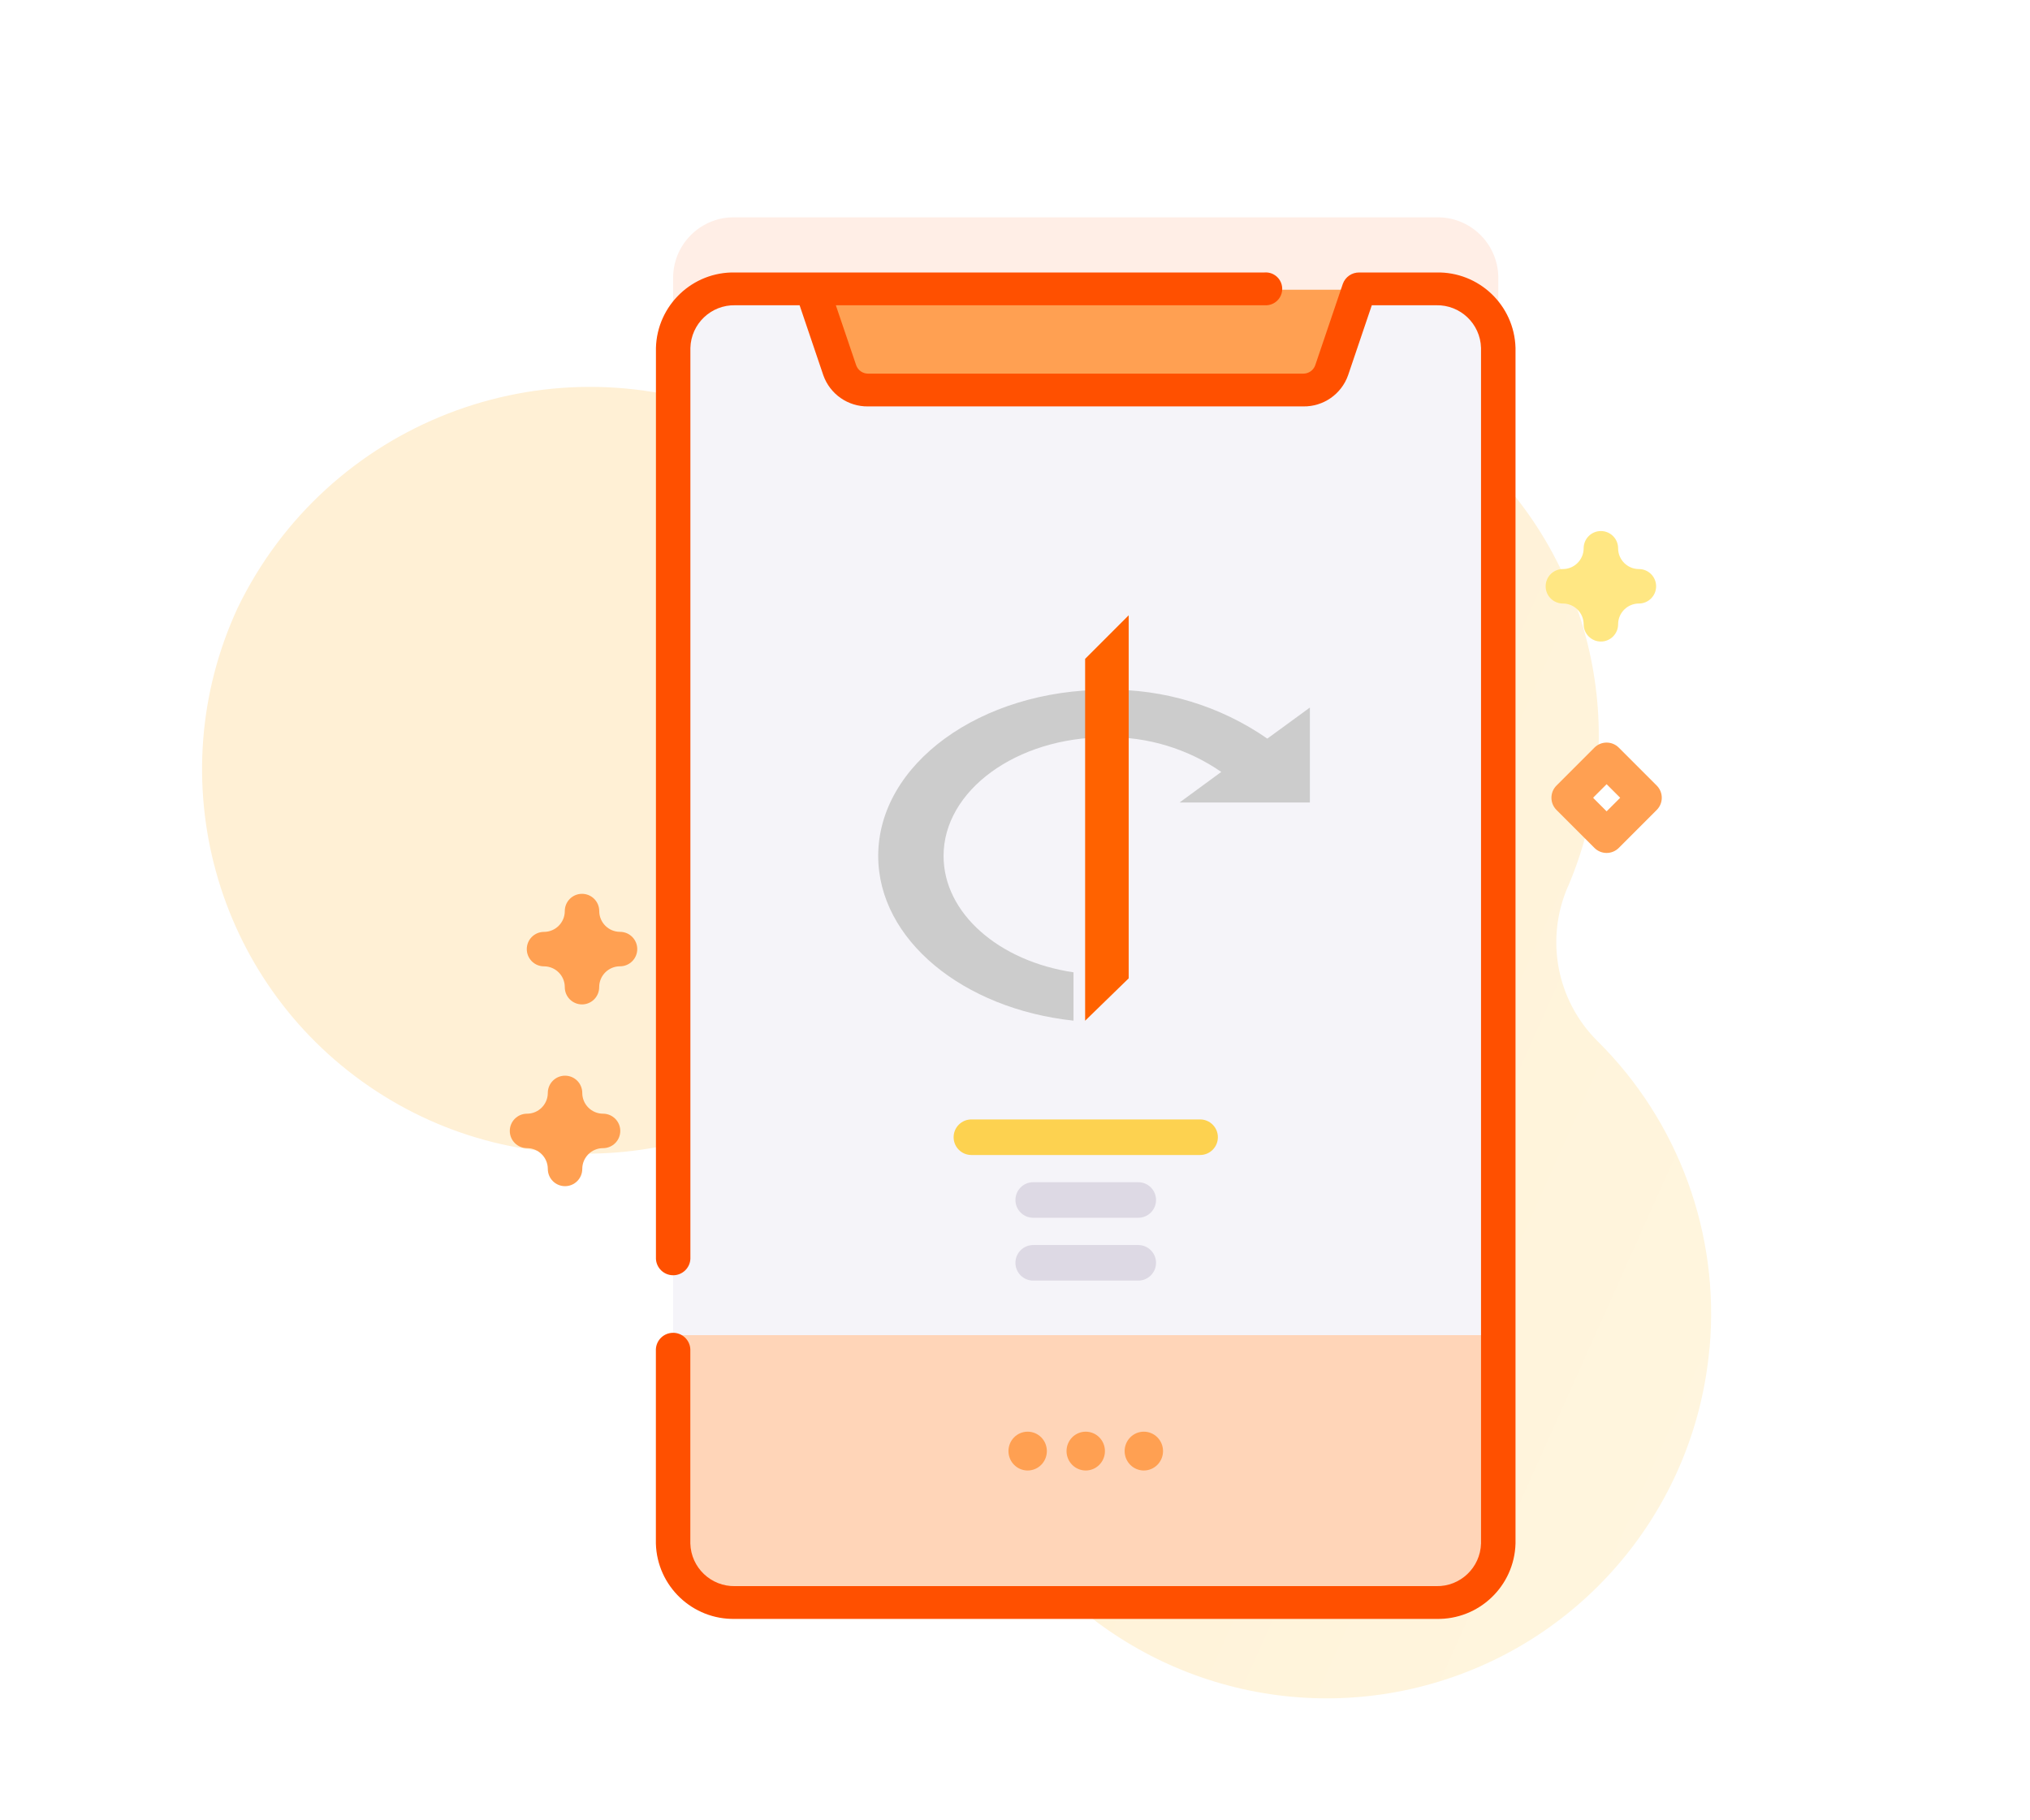
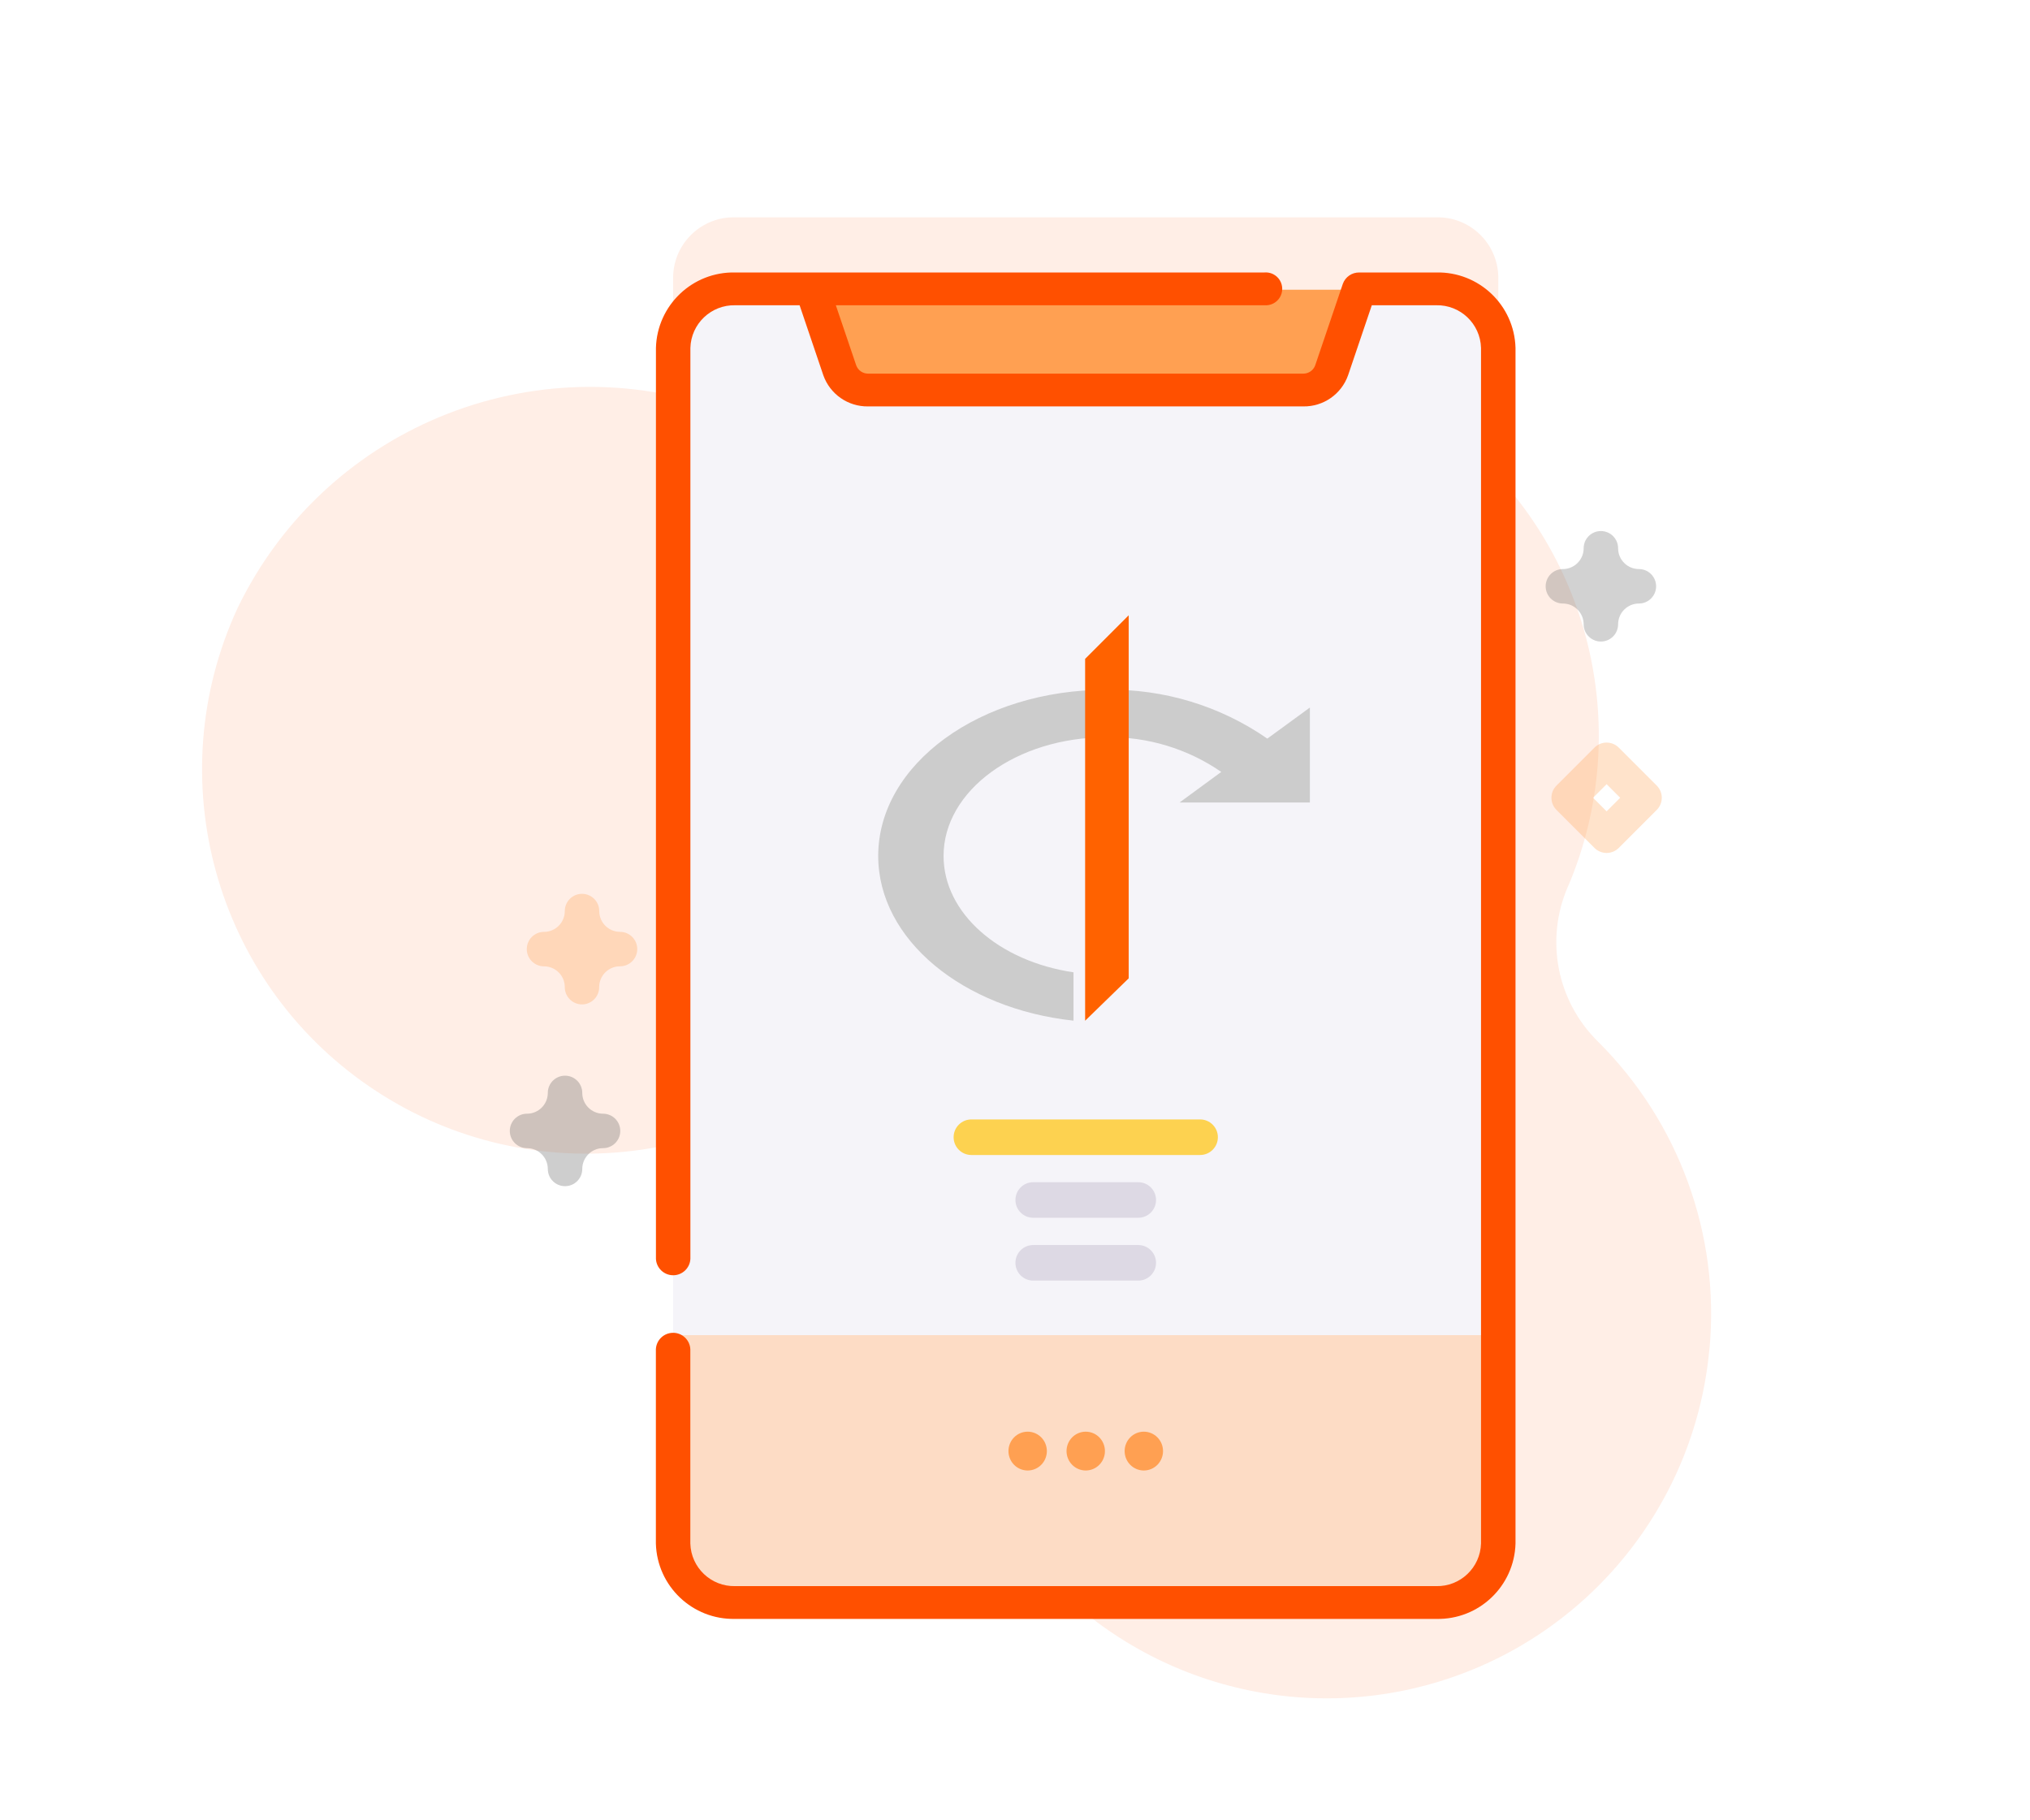
<svg xmlns="http://www.w3.org/2000/svg" id="oidc-mobile-template-illustration" class="icon" width="98.752" height="88.503" viewBox="0 0 98.752 88.503">
-   <defs>
-     <linearGradient id="linear-gradient" x1="0.441" y1="0.5" x2="1.689" y2="0.5" gradientUnits="objectBoundingBox">
-       <stop offset="0" stop-color="#fff0d5" />
-       <stop offset="0.001" stop-color="#fff0d5" />
-       <stop offset="0.511" stop-color="#fff6df" />
-       <stop offset="1" stop-color="#d9ceff" stop-opacity="0.29" />
-     </linearGradient>
-   </defs>
  <g id="oidc-mobile-illustration" transform="translate(11.948 -31.932)">
-     <path id="Path_102" d="M80.018,99.982A18.64,18.64,0,0,0,68.963,88.556a6.768,6.768,0,0,1-4.366-6.24q0-.091,0-.183A18.681,18.681,0,0,0,30.889,71.483a15.243,15.243,0,0,1-12.2,6.322q-.213,0-.427,0A19.026,19.026,0,0,0,0,96.231,18.683,18.683,0,0,0,36.229,102.9a3.823,3.823,0,0,1,4.634-2.338l.072.02a3.813,3.813,0,0,1,2.777,3.975,18.683,18.683,0,1,0,36.3-4.578Z" transform="matrix(0.914, 0.407, -0.407, 0.914, 38.772, -26.441)" fill="url(#linear-gradient)" />
-     <path id="Path_129" d="M176.411,45.37v58.075a2.947,2.947,0,0,1-3.02,2.867h-34.1a2.947,2.947,0,0,1-3.02-2.867V45.37a2.947,2.947,0,0,1,3.02-2.867h34.1A2.947,2.947,0,0,1,176.411,45.37Z" transform="translate(-115.473)" fill="#ff5000" opacity="0.1" />
+     <path id="Path_102" class="path fill primary" d="M80.018,99.982A18.64,18.64,0,0,0,68.963,88.556a6.768,6.768,0,0,1-4.366-6.24q0-.091,0-.183A18.681,18.681,0,0,0,30.889,71.483a15.243,15.243,0,0,1-12.2,6.322q-.213,0-.427,0A19.026,19.026,0,0,0,0,96.231,18.683,18.683,0,0,0,36.229,102.9a3.823,3.823,0,0,1,4.634-2.338l.072.02a3.813,3.813,0,0,1,2.777,3.975,18.683,18.683,0,1,0,36.3-4.578Z" transform="matrix(0.914, 0.407, -0.407, 0.914, 38.772, -26.441)" fill="#ff5000" opacity="0.1" />
+     <path id="Path_129" class="path fill primary" d="M176.411,45.37v58.075a2.947,2.947,0,0,1-3.02,2.867h-34.1a2.947,2.947,0,0,1-3.02-2.867V45.37a2.947,2.947,0,0,1,3.02-2.867h34.1A2.947,2.947,0,0,1,176.411,45.37Z" transform="translate(-115.473)" fill="#ff5000" opacity="0.1" />
    <path id="Path_130" d="M176.411,66.37v58.075a2.947,2.947,0,0,1-3.02,2.867h-34.1a2.947,2.947,0,0,1-3.02-2.867V66.37a2.947,2.947,0,0,1,3.02-2.867h34.1A2.947,2.947,0,0,1,176.411,66.37Z" transform="translate(-115.473 -17.48)" fill="#f5f4f9" />
-     <path id="Path_131" d="M136.272,387.176v9.941a3.021,3.021,0,0,0,3.02,3.02h34.1a3.021,3.021,0,0,0,3.02-3.02v-9.941Z" transform="translate(-115.473 -290.305)" fill="#ffd5b8" />
-     <path id="Path_132" d="M201.887,67.664l1.342-4.164H176.614l1.342,4.164a1.451,1.451,0,0,0,1.378,1.011h21.175A1.45,1.45,0,0,0,201.887,67.664Z" transform="translate(-149.052 -17.477)" fill="#ffa052" />
-     <path id="Path_133" d="M169.228,58.5h-3.742a.835.835,0,0,0-.8.552l-1.342,3.958a.609.609,0,0,1-.58.409H141.591a.609.609,0,0,1-.58-.409l-.989-2.917h20.841a.8.8,0,1,0,0-1.593H135.13a3.771,3.771,0,0,0-3.859,3.668v44.307a.839.839,0,0,0,1.676,0V62.168a2.133,2.133,0,0,1,2.182-2.074h3.131l1.154,3.406a2.274,2.274,0,0,0,2.176,1.514h21.175a2.274,2.274,0,0,0,2.176-1.514l1.154-3.406h3.131a2.133,2.133,0,0,1,2.182,2.074v58.151a2.133,2.133,0,0,1-2.182,2.074h-34.1a2.133,2.133,0,0,1-2.182-2.074v-9.449a.839.839,0,0,0-1.676,0v9.449a3.771,3.771,0,0,0,3.859,3.668h34.1a3.771,3.771,0,0,0,3.859-3.668V62.168A3.771,3.771,0,0,0,169.228,58.5Z" transform="translate(-111.31 -13.315)" fill="#ff5000" />
+     <path id="Path_131" class="path fill primary" d="M136.272,387.176v9.941a3.021,3.021,0,0,0,3.02,3.02h34.1a3.021,3.021,0,0,0,3.02-3.02v-9.941Z" transform="translate(-115.473 -290.305)" fill="#ffd5b8" style="fill-opacity: 0.8;" />
+     <path id="Path_132" class="path fill primary" d="M201.887,67.664l1.342-4.164H176.614l1.342,4.164a1.451,1.451,0,0,0,1.378,1.011h21.175A1.45,1.45,0,0,0,201.887,67.664Z" transform="translate(-149.052 -17.477)" fill="#ffa052" />
+     <path id="Path_133" class="path fill primary" d="M169.228,58.5h-3.742a.835.835,0,0,0-.8.552l-1.342,3.958a.609.609,0,0,1-.58.409H141.591a.609.609,0,0,1-.58-.409l-.989-2.917h20.841a.8.8,0,1,0,0-1.593H135.13a3.771,3.771,0,0,0-3.859,3.668v44.307a.839.839,0,0,0,1.676,0V62.168a2.133,2.133,0,0,1,2.182-2.074h3.131l1.154,3.406a2.274,2.274,0,0,0,2.176,1.514h21.175a2.274,2.274,0,0,0,2.176-1.514l1.154-3.406h3.131a2.133,2.133,0,0,1,2.182,2.074v58.151a2.133,2.133,0,0,1-2.182,2.074h-34.1a2.133,2.133,0,0,1-2.182-2.074v-9.449a.839.839,0,0,0-1.676,0v9.449a3.771,3.771,0,0,0,3.859,3.668h34.1a3.771,3.771,0,0,0,3.859-3.668V62.168A3.771,3.771,0,0,0,169.228,58.5Z" transform="translate(-111.31 -13.315)" fill="#ff5000" />
    <path id="Path_134" d="M229.691,319.41H218.566a.865.865,0,0,1,0-1.73h11.125a.865.865,0,0,1,0,1.73Z" transform="translate(-183.259 -231.301)" fill="#fdd250" />
    <path id="Path_135" d="M241.617,338.553h-5.11a.865.865,0,0,1,0-1.73h5.11a.865.865,0,0,1,0,1.73Z" transform="translate(-198.193 -247.391)" fill="#ddd9e4" />
    <path id="Path_136" d="M241.617,357.7h-5.11a.865.865,0,0,1,0-1.73h5.11a.865.865,0,0,1,0,1.73Z" transform="translate(-198.193 -263.482)" fill="#ddd9e4" />
    <g id="Group_49" transform="translate(37.11 101.566)">
-       <ellipse id="Ellipse_16" cx="0.934" cy="0.944" rx="0.934" ry="0.944" transform="translate(5.651)" fill="#ffa052" />
-       <ellipse id="Ellipse_17" cx="0.934" cy="0.944" rx="0.934" ry="0.944" transform="translate(2.825)" fill="#ffa052" />
-       <ellipse id="Ellipse_18" cx="0.934" cy="0.944" rx="0.934" ry="0.944" fill="#ffa052" />
+       <ellipse class="path fill secondary" id="Ellipse_16" cx="0.934" cy="0.944" rx="0.934" ry="0.944" transform="translate(5.651)" fill="#ffa052" />
+       <ellipse class="path fill secondary" id="Ellipse_17" cx="0.934" cy="0.944" rx="0.934" ry="0.944" transform="translate(2.825)" fill="#ffa052" />
+       <ellipse class="path fill secondary" id="Ellipse_18" cx="0.934" cy="0.944" rx="0.934" ry="0.944" fill="#ffa052" />
    </g>
-     <path id="Path_141" d="M400.156,143.834a.838.838,0,0,1-.838-.838,1.012,1.012,0,0,0-1.011-1.011.838.838,0,1,1,0-1.676,1.012,1.012,0,0,0,1.011-1.011.838.838,0,0,1,1.676,0,1.012,1.012,0,0,0,1.011,1.011.838.838,0,1,1,0,1.676A1.012,1.012,0,0,0,400.994,143,.838.838,0,0,1,400.156,143.834Z" transform="translate(-334.227 -80.699)" fill="#ffe783" />
-     <path id="Path_142" d="M79.355,310.444a.838.838,0,0,1-.838-.838,1.012,1.012,0,0,0-1.011-1.011.838.838,0,0,1,0-1.676,1.012,1.012,0,0,0,1.011-1.011.838.838,0,0,1,1.676,0,1.012,1.012,0,0,0,1.011,1.011.838.838,0,0,1,0,1.676,1.012,1.012,0,0,0-1.011,1.011A.838.838,0,0,1,79.355,310.444Z" transform="translate(-63.816 -220.819)" fill="#ffa052" />
-     <path id="Path_143" d="M406,208.548a.835.835,0,0,1-.593-.246l-1.846-1.846a.838.838,0,0,1,0-1.185l1.846-1.846a.838.838,0,0,1,1.185,0l1.846,1.846a.838.838,0,0,1,0,1.185l-1.846,1.846A.835.835,0,0,1,406,208.548Zm-.66-2.684.66.66.66-.66-.66-.66Z" transform="translate(-339.792 -135.13)" fill="#ffa052" />
-     <path id="Path_144" d="M88.635,254.841A.838.838,0,0,1,87.8,254a1.012,1.012,0,0,0-1.011-1.011.838.838,0,1,1,0-1.676A1.012,1.012,0,0,0,87.8,250.3a.838.838,0,0,1,1.676,0,1.012,1.012,0,0,0,1.011,1.011.838.838,0,1,1,0,1.676A1.012,1.012,0,0,0,89.473,254,.838.838,0,0,1,88.635,254.841Z" transform="translate(-72.273 -174.056)" fill="#ffa052" />
+     <path id="Path_141" class="path fill tertiary" d="M400.156,143.834a.838.838,0,0,1-.838-.838,1.012,1.012,0,0,0-1.011-1.011.838.838,0,1,1,0-1.676,1.012,1.012,0,0,0,1.011-1.011.838.838,0,0,1,1.676,0,1.012,1.012,0,0,0,1.011,1.011.838.838,0,1,1,0,1.676A1.012,1.012,0,0,0,400.994,143,.838.838,0,0,1,400.156,143.834Z" transform="translate(-334.227 -80.699)" fill="#696969" opacity="0.3" />
+     <path id="Path_142" class="path fill tertiary" d="M79.355,310.444a.838.838,0,0,1-.838-.838,1.012,1.012,0,0,0-1.011-1.011.838.838,0,0,1,0-1.676,1.012,1.012,0,0,0,1.011-1.011.838.838,0,0,1,1.676,0,1.012,1.012,0,0,0,1.011,1.011.838.838,0,0,1,0,1.676,1.012,1.012,0,0,0-1.011,1.011A.838.838,0,0,1,79.355,310.444Z" transform="translate(-63.816 -220.819)" fill="#595959" opacity="0.3" />
+     <path id="Path_143" class="path fill secondary" d="M406,208.548a.835.835,0,0,1-.593-.246l-1.846-1.846a.838.838,0,0,1,0-1.185l1.846-1.846a.838.838,0,0,1,1.185,0l1.846,1.846a.838.838,0,0,1,0,1.185l-1.846,1.846A.835.835,0,0,1,406,208.548Zm-.66-2.684.66.66.66-.66-.66-.66Z" transform="translate(-339.792 -135.13)" fill="#ffa052" opacity="0.3" />
+     <path id="Path_144" class="path fill primary" d="M88.635,254.841A.838.838,0,0,1,87.8,254a1.012,1.012,0,0,0-1.011-1.011.838.838,0,1,1,0-1.676A1.012,1.012,0,0,0,87.8,250.3a.838.838,0,0,1,1.676,0,1.012,1.012,0,0,0,1.011,1.011.838.838,0,1,1,0,1.676A1.012,1.012,0,0,0,89.473,254,.838.838,0,0,1,88.635,254.841Z" transform="translate(-72.273 -174.056)" fill="#ffa052" opacity="0.3" />
    <g id="oidc-logo" transform="translate(30.771 61.855)">
      <g id="g2202">
        <path id="path2204" d="M-8212.5,9812.321a13.346,13.346,0,0,0-7.829-2.376c-6.135,0-11.1,3.617-11.1,8.081,0,4.084,4.14,7.438,9.5,8.013v-2.351c-3.613-.534-6.321-2.864-6.321-5.662,0-3.175,3.538-5.771,7.921-5.771a9.553,9.553,0,0,1,5.589,1.686l-2.031,1.488h6.341v-4.618Z" transform="translate(8231.432 -9806.319)" fill="#ccc" />
        <path id="path2206" d="M-5335.867,8155v17.6l2.12-2.062v-17.659Z" transform="translate(5345.935 -8152.877)" fill="#ff6200" />
      </g>
    </g>
  </g>
</svg>
